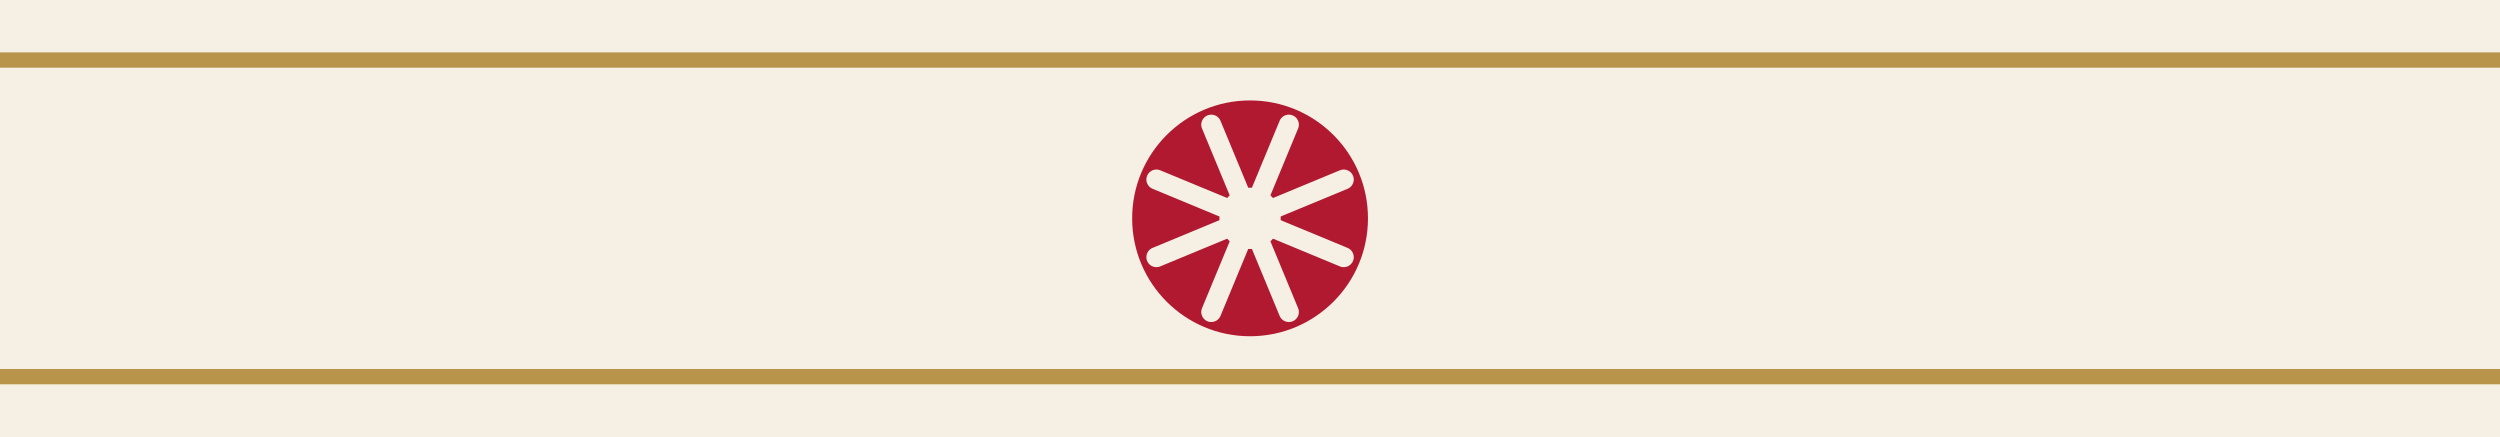
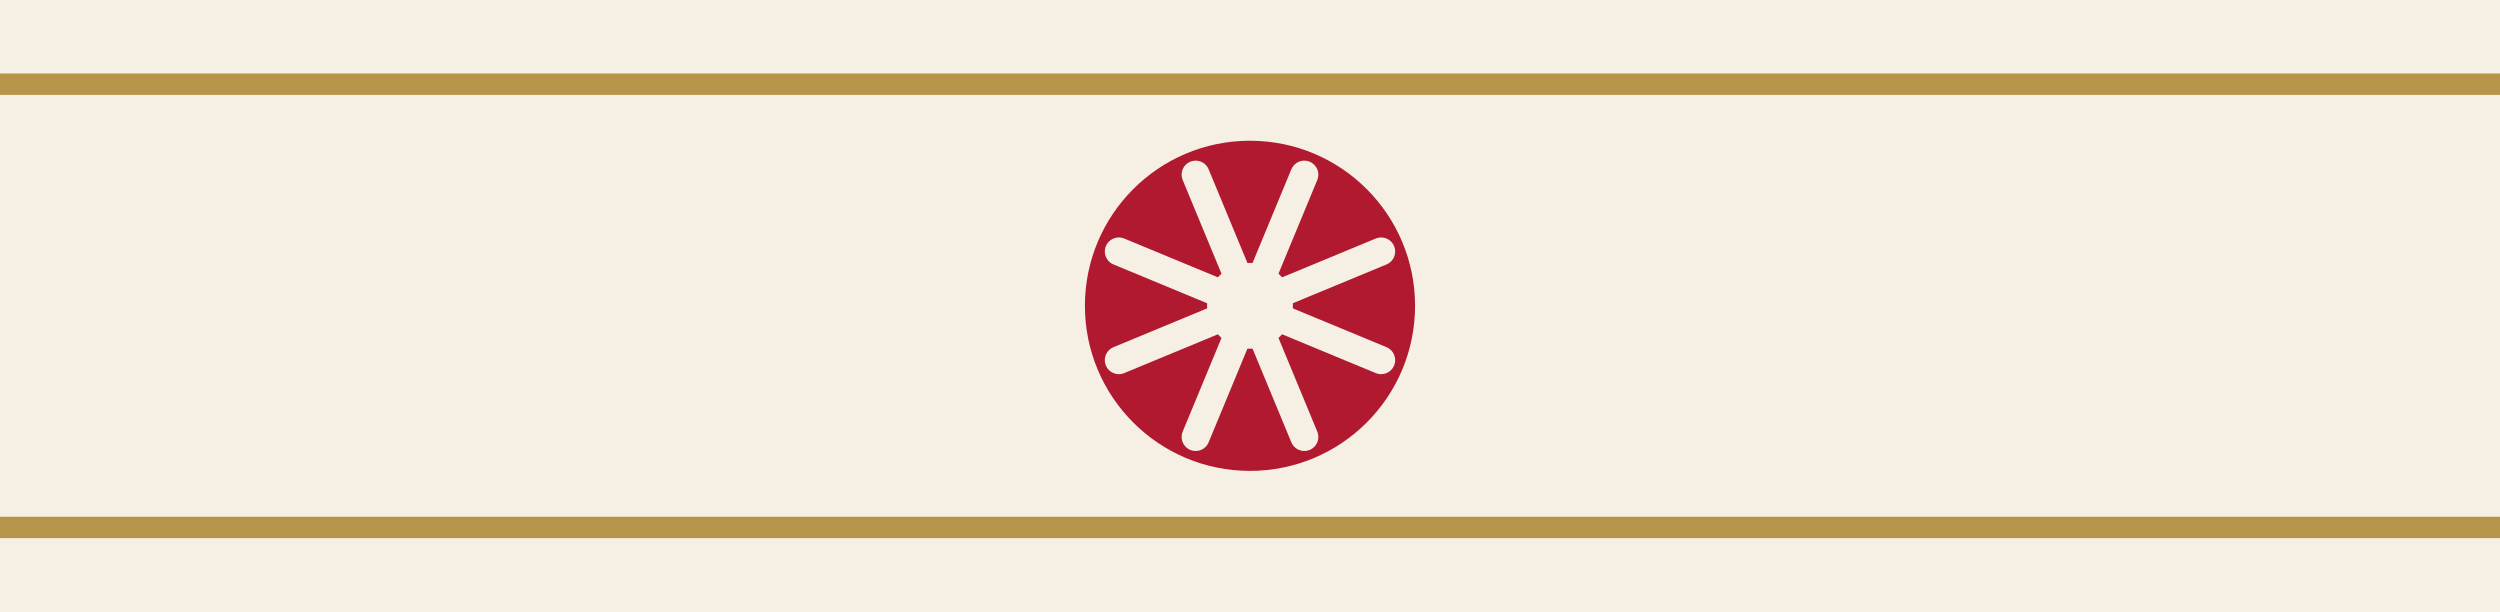
- <svg xmlns="http://www.w3.org/2000/svg" viewBox="0 0 114.494 20.0" width="1832" height="320">
-   <rect x="-1" y="-1" width="116.49" height="22.0" fill="#F6EFE3" />
-   <rect x="-1" y="2.40" width="116.49" height="0.70" fill="#B8934A" />
-   <rect x="-1" y="16.90" width="116.49" height="0.70" fill="#B8934A" />
-   <g transform="translate(57.25 10.00)">
+ <svg xmlns="http://www.w3.org/2000/svg" viewBox="0 0 81.781 20.0" width="1308" height="320">
+   <rect x="-1" y="-1" width="83.78" height="22.0" fill="#F6EFE3" />
+   <rect x="-1" y="2.40" width="83.78" height="0.70" fill="#B8934A" />
+   <rect x="-1" y="16.90" width="83.78" height="0.70" fill="#B8934A" />
+   <g transform="translate(40.89 10.00)">
    <circle r="5.4" fill="#B0192F" />
    <line x1="0" y1="0" x2="4.290" y2="1.777" stroke="#F6EFE3" stroke-width="0.918" stroke-linecap="round" />
    <line x1="0" y1="0" x2="1.777" y2="4.290" stroke="#F6EFE3" stroke-width="0.918" stroke-linecap="round" />
    <line x1="0" y1="0" x2="-1.777" y2="4.290" stroke="#F6EFE3" stroke-width="0.918" stroke-linecap="round" />
    <line x1="0" y1="0" x2="-4.290" y2="1.777" stroke="#F6EFE3" stroke-width="0.918" stroke-linecap="round" />
    <line x1="0" y1="0" x2="-4.290" y2="-1.777" stroke="#F6EFE3" stroke-width="0.918" stroke-linecap="round" />
    <line x1="0" y1="0" x2="-1.777" y2="-4.290" stroke="#F6EFE3" stroke-width="0.918" stroke-linecap="round" />
    <line x1="0" y1="0" x2="1.777" y2="-4.290" stroke="#F6EFE3" stroke-width="0.918" stroke-linecap="round" />
    <line x1="0" y1="0" x2="4.290" y2="-1.777" stroke="#F6EFE3" stroke-width="0.918" stroke-linecap="round" />
    <circle r="1.404" fill="#F6EFE3" />
  </g>
</svg>
